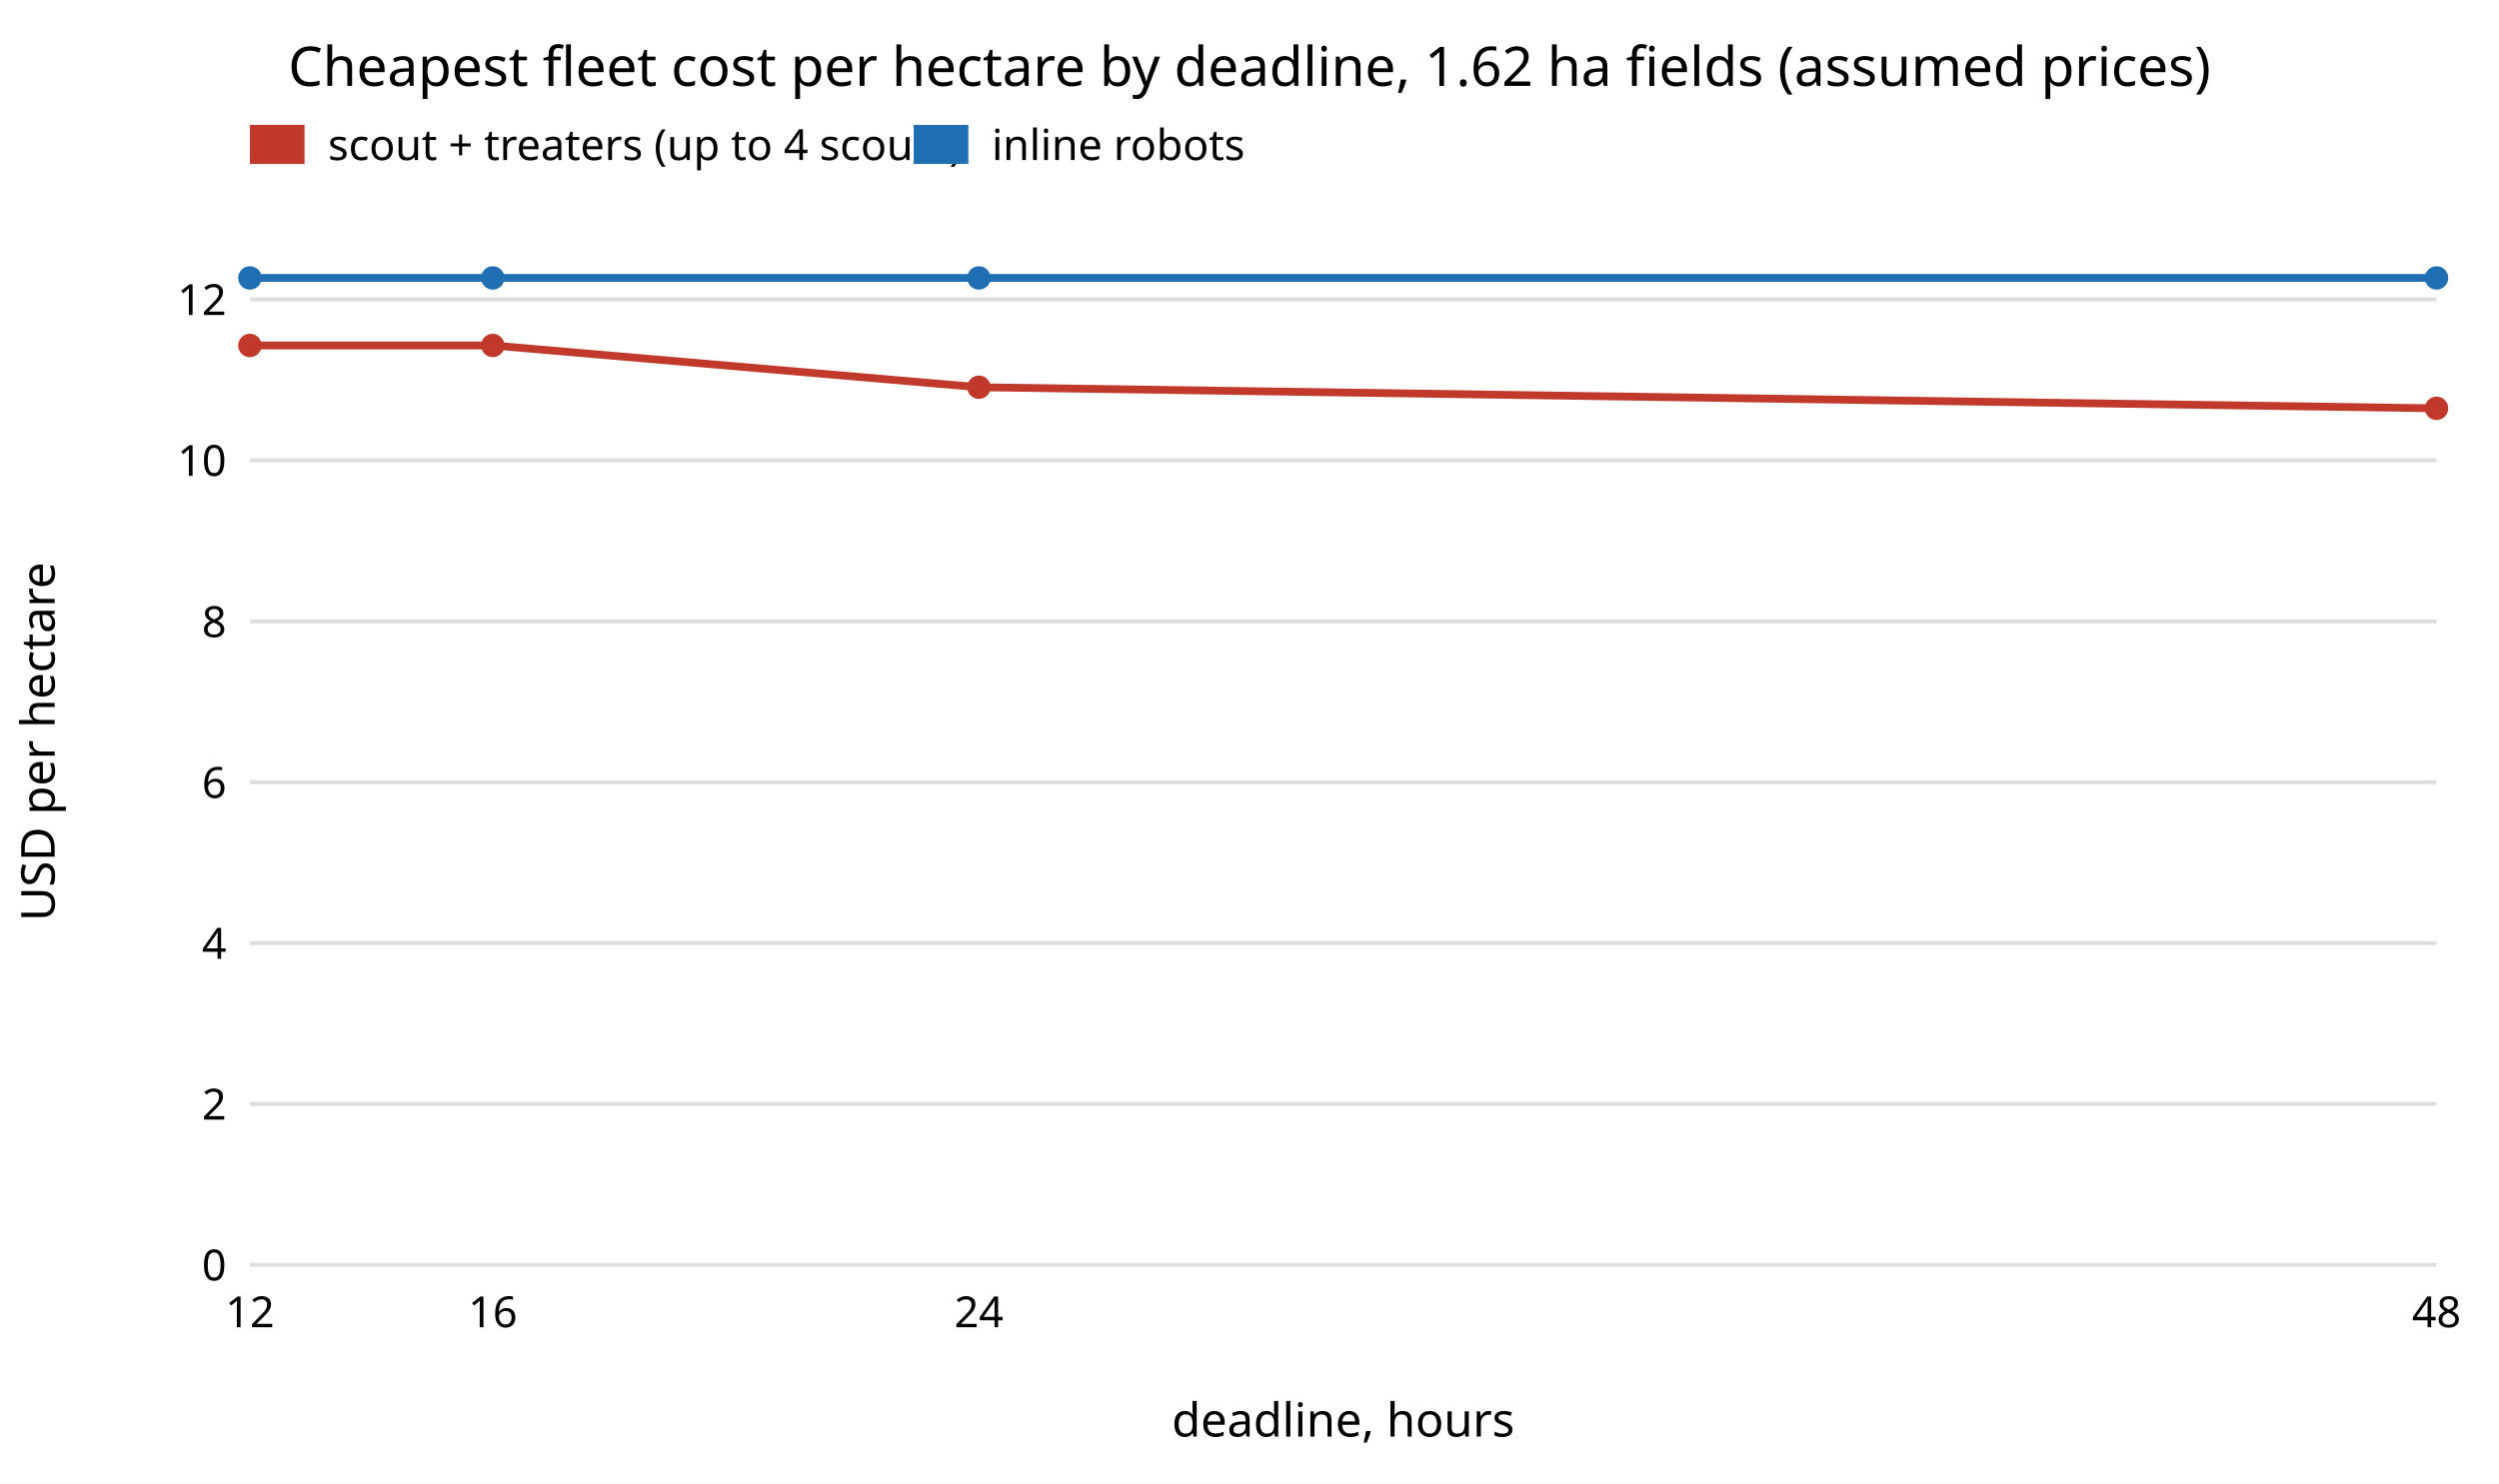
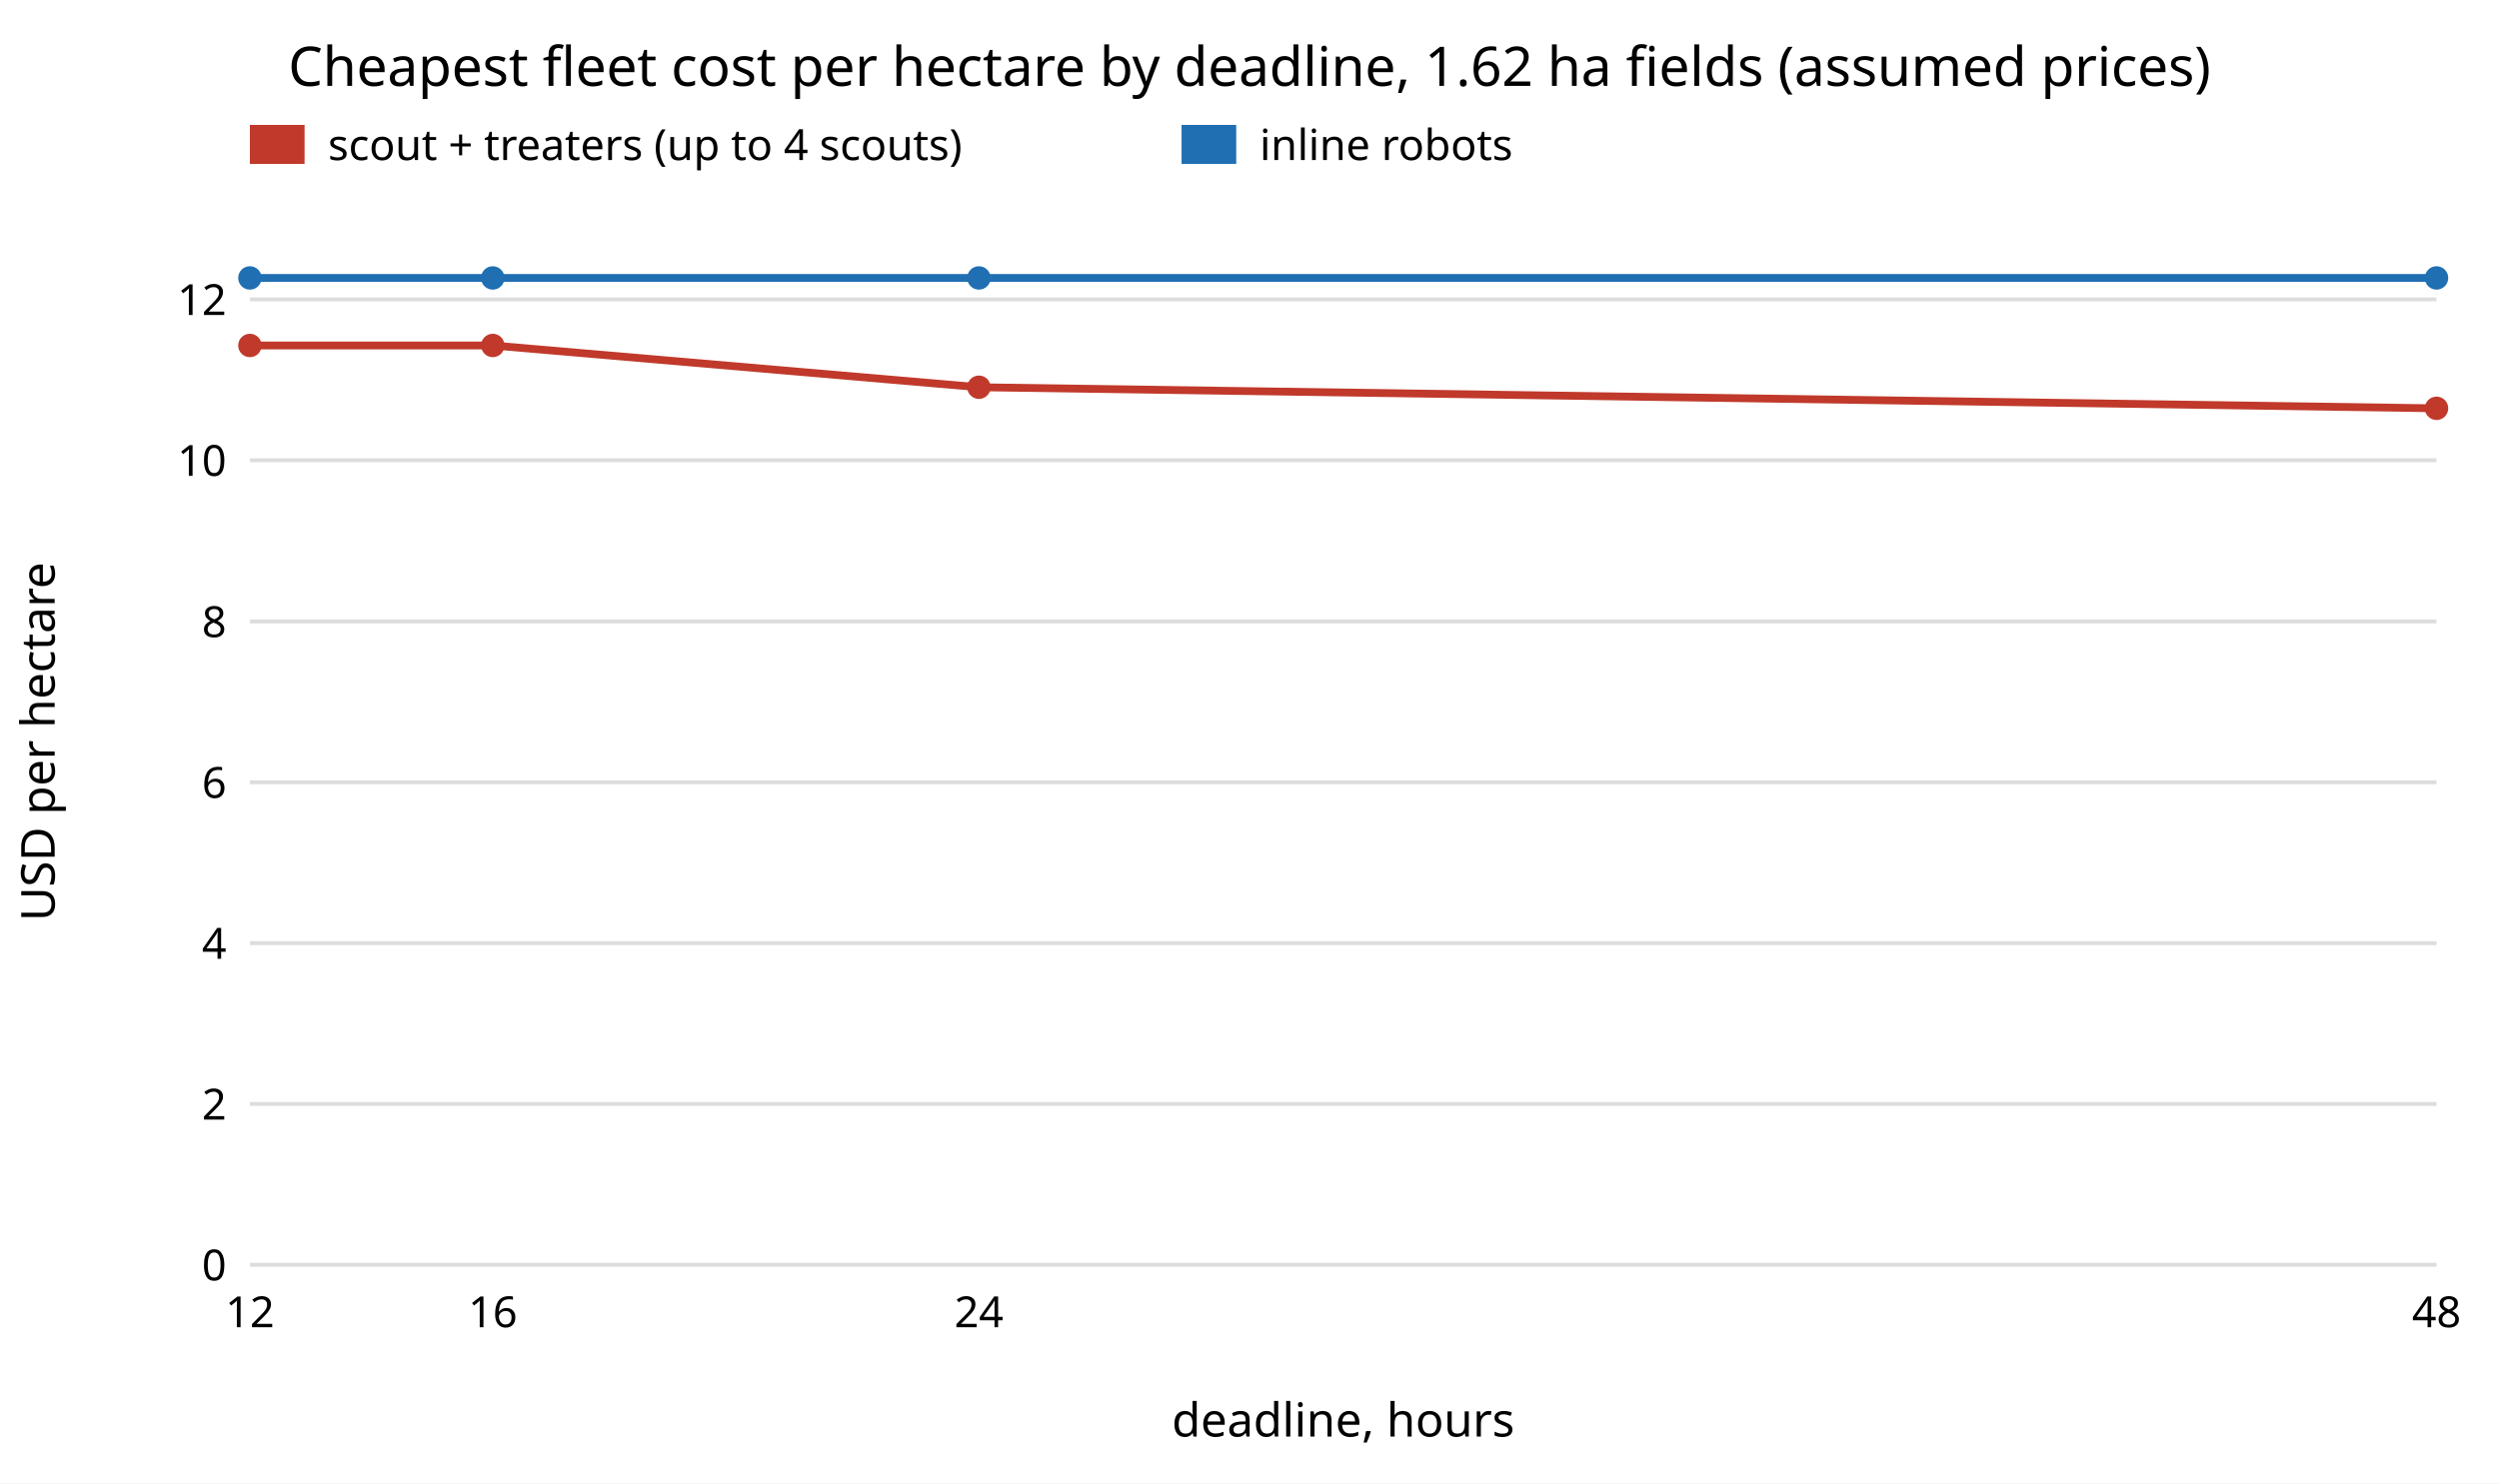
<svg xmlns="http://www.w3.org/2000/svg" viewBox="0 0 640 380" role="img" aria-label="Line plot of cost per hectare for the cheapest scout-and-treater fleet and the cheapest inline fleet that finish sixteen 1.62 hectare fields by a deadline, from 12 to 48 hours; the pipeline is cheaper at every deadline it can meet">
  <rect width="640" height="380" fill="#fff" />
  <text x="320.0" y="22" text-anchor="middle" font-family="sans-serif" font-size="14">Cheapest fleet cost per hectare by deadline, 1.62 ha fields (assumed prices)</text>
  <line x1="64" x2="624" y1="324.0" y2="324.0" stroke="#ddd" />
  <text x="58" y="328.0" text-anchor="end" font-family="sans-serif" font-size="11">0</text>
  <line x1="64" x2="624" y1="282.8" y2="282.8" stroke="#ddd" />
  <text x="58" y="286.8" text-anchor="end" font-family="sans-serif" font-size="11">2</text>
  <line x1="64" x2="624" y1="241.6" y2="241.6" stroke="#ddd" />
  <text x="58" y="245.6" text-anchor="end" font-family="sans-serif" font-size="11">4</text>
  <line x1="64" x2="624" y1="200.4" y2="200.4" stroke="#ddd" />
  <text x="58" y="204.4" text-anchor="end" font-family="sans-serif" font-size="11">6</text>
  <line x1="64" x2="624" y1="159.2" y2="159.2" stroke="#ddd" />
  <text x="58" y="163.2" text-anchor="end" font-family="sans-serif" font-size="11">8</text>
  <line x1="64" x2="624" y1="117.9" y2="117.9" stroke="#ddd" />
  <text x="58" y="121.9" text-anchor="end" font-family="sans-serif" font-size="11">10</text>
  <line x1="64" x2="624" y1="76.7" y2="76.7" stroke="#ddd" />
  <text x="58" y="80.7" text-anchor="end" font-family="sans-serif" font-size="11">12</text>
  <text x="64.0" y="340" text-anchor="middle" font-family="sans-serif" font-size="11">12</text>
  <text x="126.2" y="340" text-anchor="middle" font-family="sans-serif" font-size="11">16</text>
  <text x="250.7" y="340" text-anchor="middle" font-family="sans-serif" font-size="11">24</text>
  <text x="624.0" y="340" text-anchor="middle" font-family="sans-serif" font-size="11">48</text>
  <text x="344.0" y="368" text-anchor="middle" font-family="sans-serif" font-size="12">deadline, hours</text>
  <text x="14" y="190.0" text-anchor="middle" font-family="sans-serif" font-size="12" transform="rotate(-90 14 190.0)">USD per hectare</text>
  <polyline points="64.0,88.5 126.2,88.5 250.7,99.2 624.0,104.6" fill="none" stroke="#c0392b" stroke-width="2" />
  <circle cx="64.0" cy="88.5" r="3" fill="#c0392b" />
  <circle cx="126.2" cy="88.5" r="3" fill="#c0392b" />
  <circle cx="250.7" cy="99.2" r="3" fill="#c0392b" />
  <circle cx="624.0" cy="104.6" r="3" fill="#c0392b" />
  <rect x="64" y="32" width="14" height="10" fill="#c0392b" />
  <text x="84" y="41" font-family="sans-serif" font-size="11">scout + treaters (up to 4 scouts)</text>
  <polyline points="64.0,71.2 126.2,71.2 250.7,71.2 624.0,71.2" fill="none" stroke="#1f6fb2" stroke-width="2" />
  <circle cx="64.0" cy="71.2" r="3" fill="#1f6fb2" />
  <circle cx="126.2" cy="71.2" r="3" fill="#1f6fb2" />
  <circle cx="250.7" cy="71.2" r="3" fill="#1f6fb2" />
  <circle cx="624.0" cy="71.2" r="3" fill="#1f6fb2" />
-   <rect x="234" y="32" width="14" height="10" fill="#1f6fb2" />
-   <text x="254" y="41" font-family="sans-serif" font-size="11">inline robots</text>
+   <rect x="302.6" y="32" width="14" height="10" fill="#1f6fb2" />
+   <text x="322.6" y="41" font-family="sans-serif" font-size="11">inline robots</text>
</svg>
